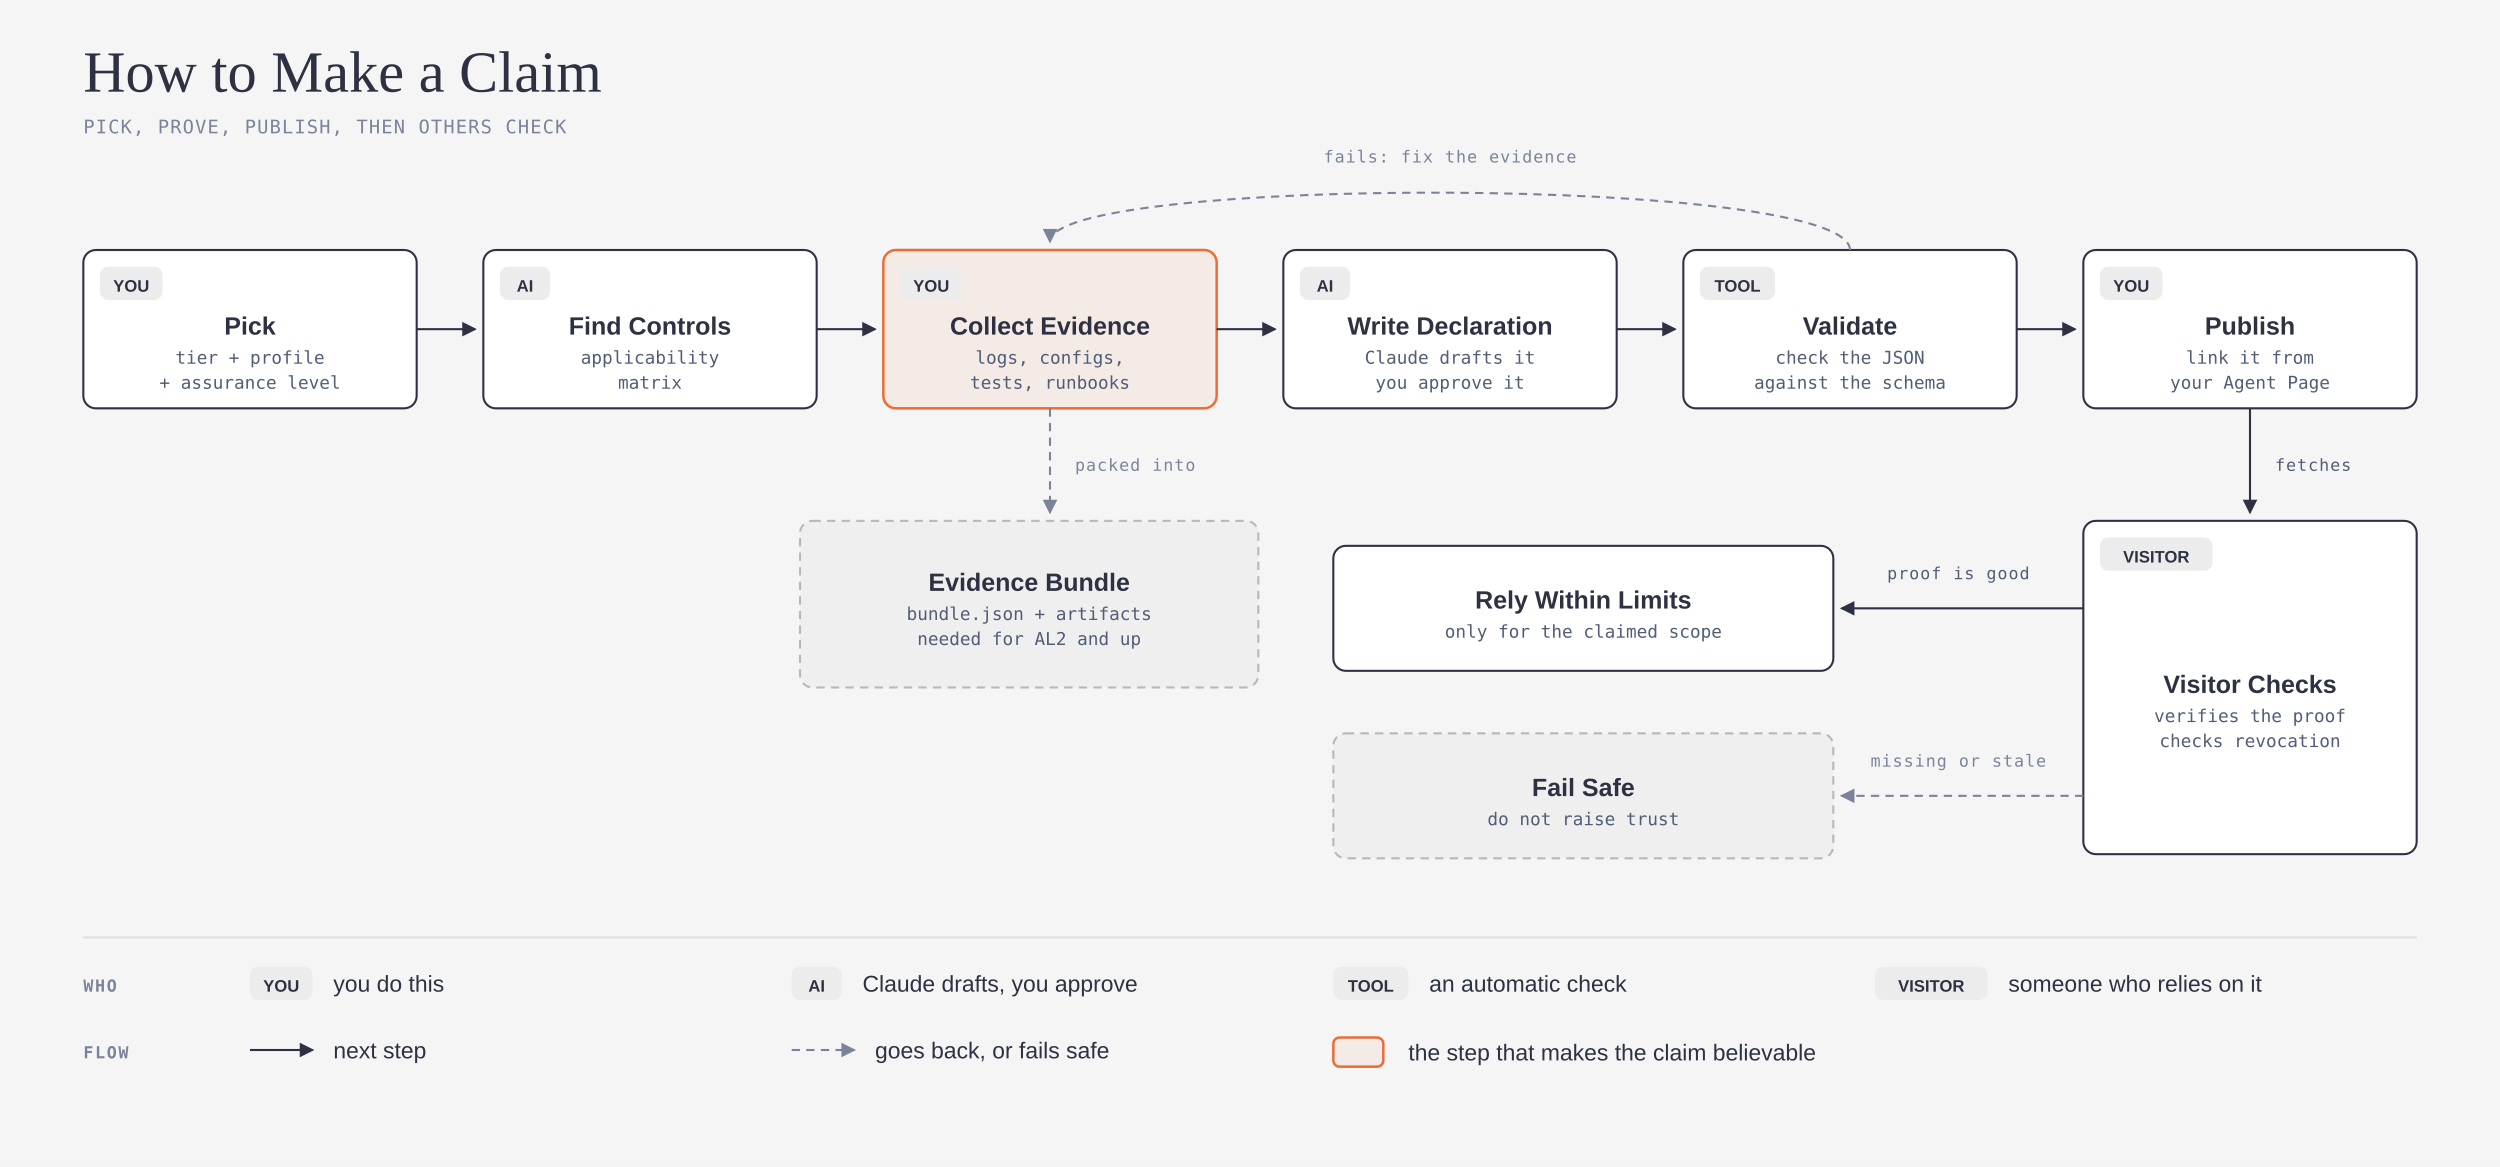
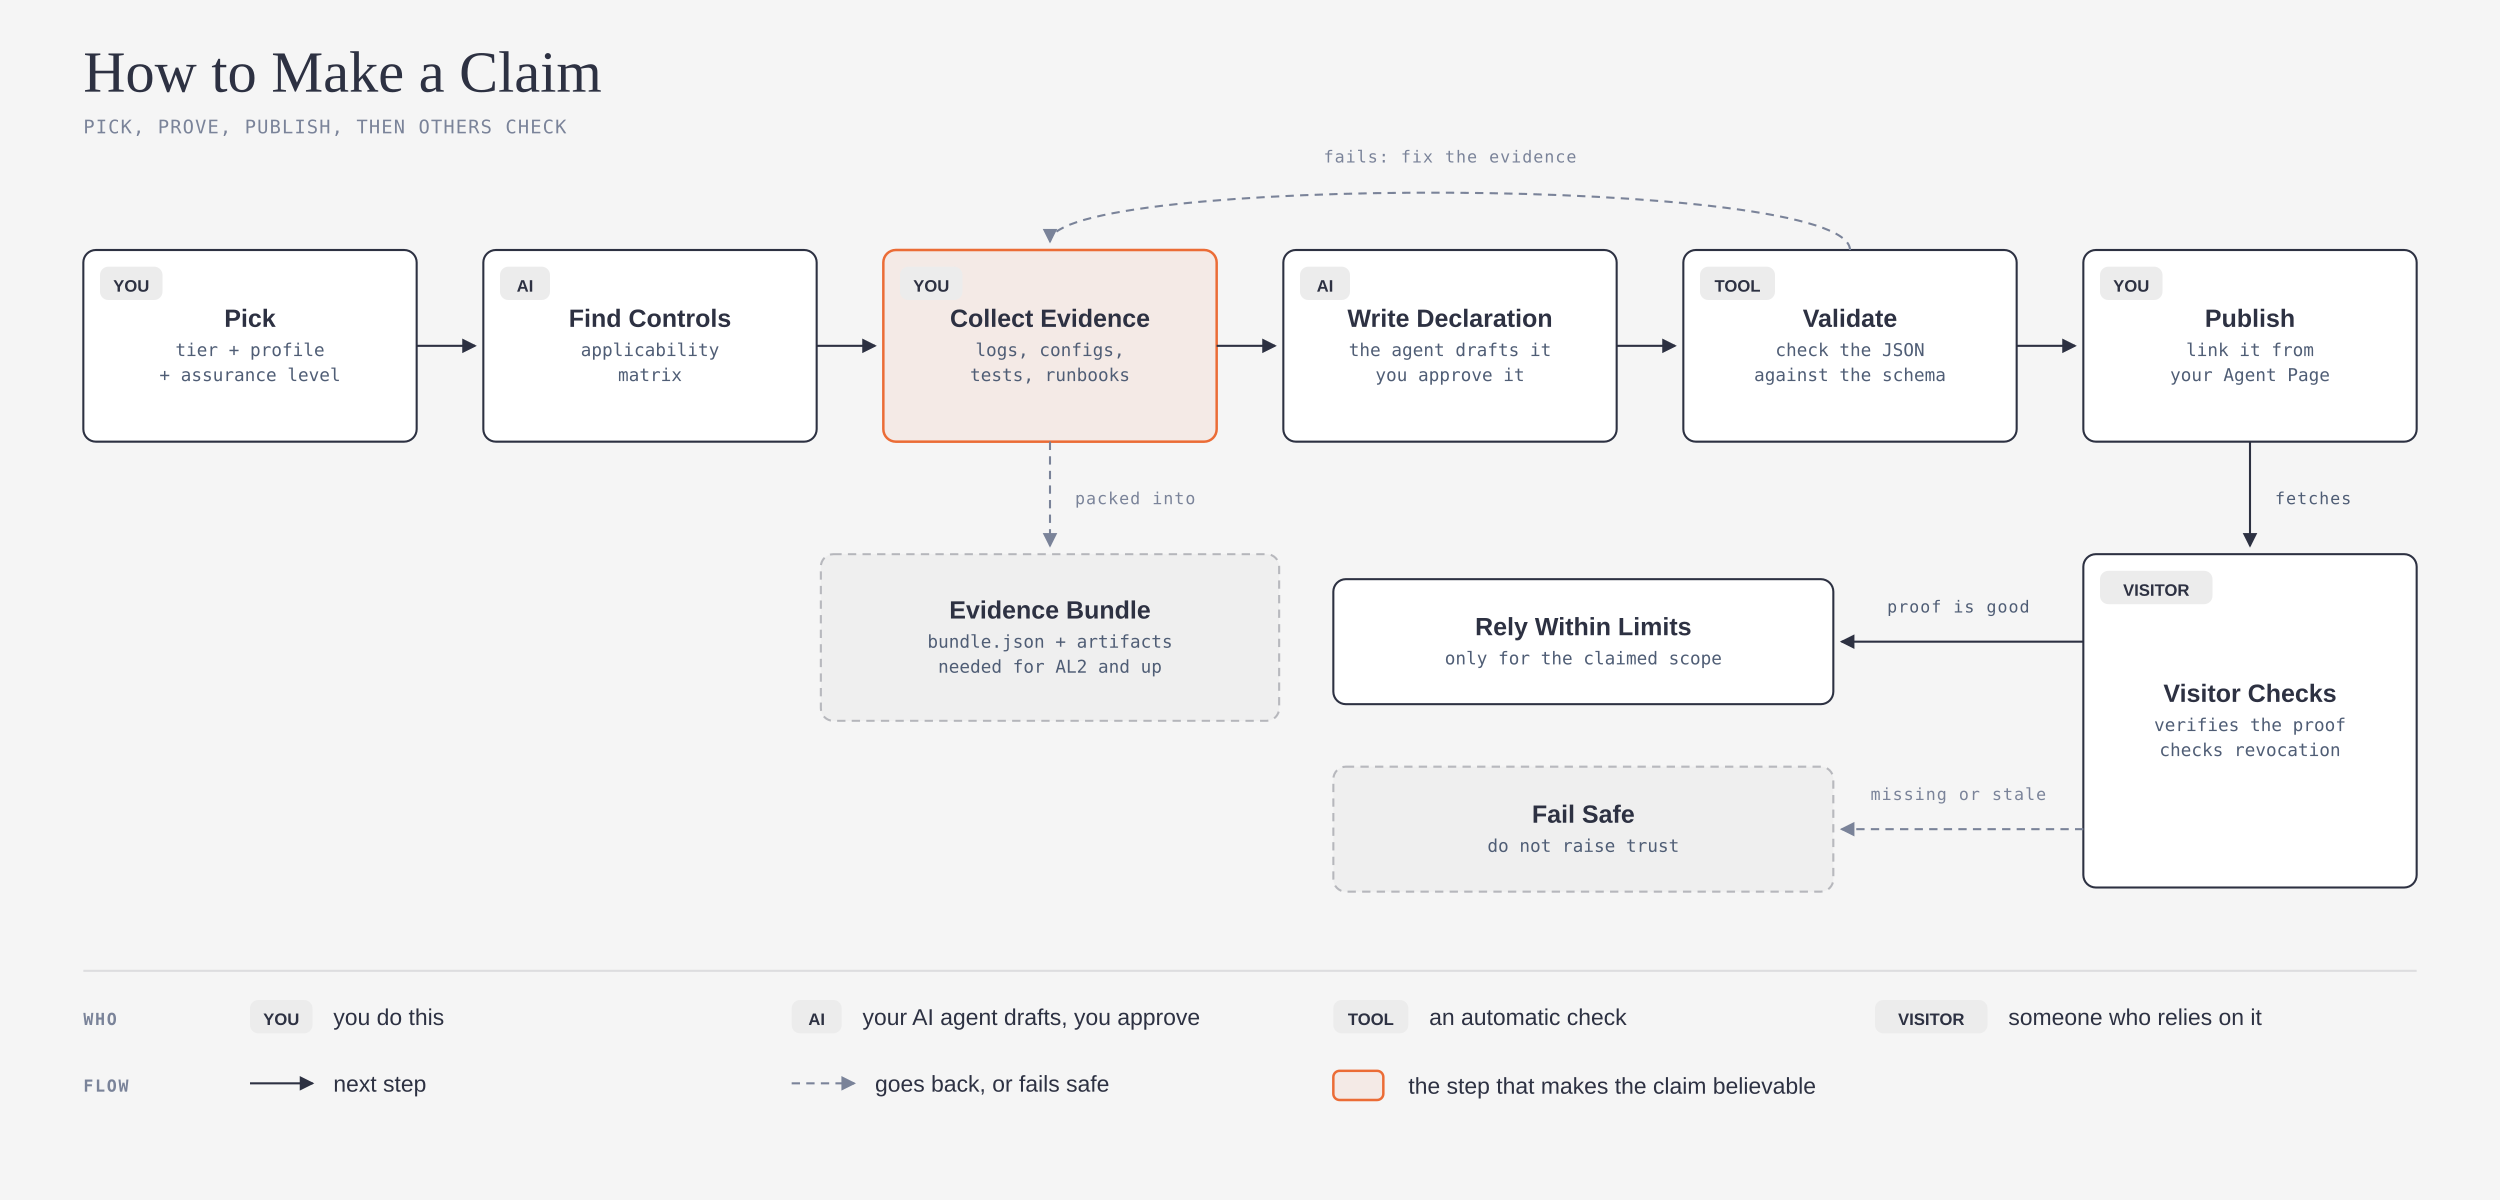
- <svg xmlns="http://www.w3.org/2000/svg" viewBox="0 0 1200 560" role="img" aria-labelledby="title desc">
+ <svg xmlns="http://www.w3.org/2000/svg" viewBox="0 0 1200 576" role="img" aria-labelledby="title desc">
  <defs>
    <marker id="arrow" viewBox="0 0 8 8" refX="7" refY="4" markerWidth="7" markerHeight="7" orient="auto-start-reverse">
      <path d="M0,0 L8,4 L0,8 z" fill="#2d3142" />
    </marker>
    <marker id="arrowMuted" viewBox="0 0 8 8" refX="7" refY="4" markerWidth="7" markerHeight="7" orient="auto-start-reverse">
      <path d="M0,0 L8,4 L0,8 z" fill="#7a8399" />
    </marker>
  </defs>
-   <rect x="0" y="0" width="1200" height="560" fill="#f5f5f5" />
+   <rect x="0" y="0" width="1200" height="576" fill="#f5f5f5" />
  <text x="40" y="44" font-family="'Instrument Serif', Georgia, 'Times New Roman', serif" font-size="28" fill="#2d3142">How to Make a Claim</text>
  <text x="40" y="64" font-family="'Geist Mono', ui-monospace, 'SFMono-Regular', Menlo, monospace" font-size="9" letter-spacing="0.06em" fill="#7a8399">PICK, PROVE, PUBLISH, THEN OTHERS CHECK</text>
-   <rect x="40" y="120" width="160" height="76" rx="6" fill="#ffffff" stroke="#2d3142" stroke-width="1" />
+   <rect x="40" y="120" width="160" height="92" rx="6" fill="#ffffff" stroke="#2d3142" stroke-width="1" />
  <rect x="48" y="128" width="30" height="16" rx="4" fill="#ececec" />
  <text x="63.0" y="140" text-anchor="middle" font-family="Geist, -apple-system, 'Helvetica Neue', Arial, sans-serif" font-size="8" font-weight="600" fill="#2d3142">YOU</text>
-   <text x="120.0" y="160.6" text-anchor="middle" font-family="Geist, -apple-system, 'Helvetica Neue', Arial, sans-serif" font-size="12" font-weight="600" fill="#2d3142">Pick</text>
-   <text x="120.0" y="174.6" text-anchor="middle" font-family="'Geist Mono', ui-monospace, 'SFMono-Regular', Menlo, monospace" font-size="8.5" fill="#4f5d75">tier + profile</text>
-   <text x="120.0" y="186.6" text-anchor="middle" font-family="'Geist Mono', ui-monospace, 'SFMono-Regular', Menlo, monospace" font-size="8.5" fill="#4f5d75">+ assurance level</text>
-   <rect x="232" y="120" width="160" height="76" rx="6" fill="#ffffff" stroke="#2d3142" stroke-width="1" />
+   <text x="120.0" y="156.9" text-anchor="middle" font-family="Geist, -apple-system, 'Helvetica Neue', Arial, sans-serif" font-size="12" font-weight="600" fill="#2d3142">Pick</text>
+   <text x="120.0" y="170.9" text-anchor="middle" font-family="'Geist Mono', ui-monospace, 'SFMono-Regular', Menlo, monospace" font-size="8.5" fill="#4f5d75">tier + profile</text>
+   <text x="120.0" y="182.9" text-anchor="middle" font-family="'Geist Mono', ui-monospace, 'SFMono-Regular', Menlo, monospace" font-size="8.5" fill="#4f5d75">+ assurance level</text>
+   <rect x="232" y="120" width="160" height="92" rx="6" fill="#ffffff" stroke="#2d3142" stroke-width="1" />
  <rect x="240" y="128" width="24" height="16" rx="4" fill="#ececec" />
  <text x="252.0" y="140" text-anchor="middle" font-family="Geist, -apple-system, 'Helvetica Neue', Arial, sans-serif" font-size="8" font-weight="600" fill="#2d3142">AI</text>
-   <text x="312.0" y="160.6" text-anchor="middle" font-family="Geist, -apple-system, 'Helvetica Neue', Arial, sans-serif" font-size="12" font-weight="600" fill="#2d3142">Find Controls</text>
-   <text x="312.0" y="174.6" text-anchor="middle" font-family="'Geist Mono', ui-monospace, 'SFMono-Regular', Menlo, monospace" font-size="8.5" fill="#4f5d75">applicability</text>
-   <text x="312.0" y="186.6" text-anchor="middle" font-family="'Geist Mono', ui-monospace, 'SFMono-Regular', Menlo, monospace" font-size="8.5" fill="#4f5d75">matrix</text>
-   <line x1="200" y1="158.0" x2="228" y2="158.0" stroke="#2d3142" stroke-width="1" marker-end="url(#arrow)" />
-   <rect x="424" y="120" width="160" height="76" rx="6" fill="rgba(235,108,54,0.08)" stroke="#eb6c36" stroke-width="1.2" />
+   <text x="312.0" y="156.9" text-anchor="middle" font-family="Geist, -apple-system, 'Helvetica Neue', Arial, sans-serif" font-size="12" font-weight="600" fill="#2d3142">Find Controls</text>
+   <text x="312.0" y="170.9" text-anchor="middle" font-family="'Geist Mono', ui-monospace, 'SFMono-Regular', Menlo, monospace" font-size="8.5" fill="#4f5d75">applicability</text>
+   <text x="312.0" y="182.9" text-anchor="middle" font-family="'Geist Mono', ui-monospace, 'SFMono-Regular', Menlo, monospace" font-size="8.5" fill="#4f5d75">matrix</text>
+   <line x1="200" y1="166.0" x2="228" y2="166.0" stroke="#2d3142" stroke-width="1" marker-end="url(#arrow)" />
+   <rect x="424" y="120" width="160" height="92" rx="6" fill="rgba(235,108,54,0.08)" stroke="#eb6c36" stroke-width="1.2" />
  <rect x="432" y="128" width="30" height="16" rx="4" fill="#ececec" />
  <text x="447.0" y="140" text-anchor="middle" font-family="Geist, -apple-system, 'Helvetica Neue', Arial, sans-serif" font-size="8" font-weight="600" fill="#2d3142">YOU</text>
-   <text x="504.0" y="160.6" text-anchor="middle" font-family="Geist, -apple-system, 'Helvetica Neue', Arial, sans-serif" font-size="12" font-weight="600" fill="#2d3142">Collect Evidence</text>
-   <text x="504.0" y="174.6" text-anchor="middle" font-family="'Geist Mono', ui-monospace, 'SFMono-Regular', Menlo, monospace" font-size="8.5" fill="#4f5d75">logs, configs,</text>
-   <text x="504.0" y="186.6" text-anchor="middle" font-family="'Geist Mono', ui-monospace, 'SFMono-Regular', Menlo, monospace" font-size="8.5" fill="#4f5d75">tests, runbooks</text>
-   <line x1="392" y1="158.0" x2="420" y2="158.0" stroke="#2d3142" stroke-width="1" marker-end="url(#arrow)" />
-   <rect x="616" y="120" width="160" height="76" rx="6" fill="#ffffff" stroke="#2d3142" stroke-width="1" />
+   <text x="504.0" y="156.9" text-anchor="middle" font-family="Geist, -apple-system, 'Helvetica Neue', Arial, sans-serif" font-size="12" font-weight="600" fill="#2d3142">Collect Evidence</text>
+   <text x="504.0" y="170.9" text-anchor="middle" font-family="'Geist Mono', ui-monospace, 'SFMono-Regular', Menlo, monospace" font-size="8.5" fill="#4f5d75">logs, configs,</text>
+   <text x="504.0" y="182.9" text-anchor="middle" font-family="'Geist Mono', ui-monospace, 'SFMono-Regular', Menlo, monospace" font-size="8.5" fill="#4f5d75">tests, runbooks</text>
+   <line x1="392" y1="166.0" x2="420" y2="166.0" stroke="#2d3142" stroke-width="1" marker-end="url(#arrow)" />
+   <rect x="616" y="120" width="160" height="92" rx="6" fill="#ffffff" stroke="#2d3142" stroke-width="1" />
  <rect x="624" y="128" width="24" height="16" rx="4" fill="#ececec" />
  <text x="636.0" y="140" text-anchor="middle" font-family="Geist, -apple-system, 'Helvetica Neue', Arial, sans-serif" font-size="8" font-weight="600" fill="#2d3142">AI</text>
-   <text x="696.0" y="160.6" text-anchor="middle" font-family="Geist, -apple-system, 'Helvetica Neue', Arial, sans-serif" font-size="12" font-weight="600" fill="#2d3142">Write Declaration</text>
-   <text x="696.0" y="174.6" text-anchor="middle" font-family="'Geist Mono', ui-monospace, 'SFMono-Regular', Menlo, monospace" font-size="8.5" fill="#4f5d75">Claude drafts it</text>
-   <text x="696.0" y="186.6" text-anchor="middle" font-family="'Geist Mono', ui-monospace, 'SFMono-Regular', Menlo, monospace" font-size="8.5" fill="#4f5d75">you approve it</text>
-   <line x1="584" y1="158.0" x2="612" y2="158.0" stroke="#2d3142" stroke-width="1" marker-end="url(#arrow)" />
-   <rect x="808" y="120" width="160" height="76" rx="6" fill="#ffffff" stroke="#2d3142" stroke-width="1" />
+   <text x="696.0" y="156.9" text-anchor="middle" font-family="Geist, -apple-system, 'Helvetica Neue', Arial, sans-serif" font-size="12" font-weight="600" fill="#2d3142">Write Declaration</text>
+   <text x="696.0" y="170.9" text-anchor="middle" font-family="'Geist Mono', ui-monospace, 'SFMono-Regular', Menlo, monospace" font-size="8.5" fill="#4f5d75">the agent drafts it</text>
+   <text x="696.0" y="182.9" text-anchor="middle" font-family="'Geist Mono', ui-monospace, 'SFMono-Regular', Menlo, monospace" font-size="8.5" fill="#4f5d75">you approve it</text>
+   <line x1="584" y1="166.0" x2="612" y2="166.0" stroke="#2d3142" stroke-width="1" marker-end="url(#arrow)" />
+   <rect x="808" y="120" width="160" height="92" rx="6" fill="#ffffff" stroke="#2d3142" stroke-width="1" />
  <rect x="816" y="128" width="36" height="16" rx="4" fill="#ececec" />
  <text x="834.0" y="140" text-anchor="middle" font-family="Geist, -apple-system, 'Helvetica Neue', Arial, sans-serif" font-size="8" font-weight="600" fill="#2d3142">TOOL</text>
-   <text x="888.0" y="160.6" text-anchor="middle" font-family="Geist, -apple-system, 'Helvetica Neue', Arial, sans-serif" font-size="12" font-weight="600" fill="#2d3142">Validate</text>
-   <text x="888.0" y="174.6" text-anchor="middle" font-family="'Geist Mono', ui-monospace, 'SFMono-Regular', Menlo, monospace" font-size="8.5" fill="#4f5d75">check the JSON</text>
-   <text x="888.0" y="186.6" text-anchor="middle" font-family="'Geist Mono', ui-monospace, 'SFMono-Regular', Menlo, monospace" font-size="8.5" fill="#4f5d75">against the schema</text>
-   <line x1="776" y1="158.0" x2="804" y2="158.0" stroke="#2d3142" stroke-width="1" marker-end="url(#arrow)" />
-   <rect x="1000" y="120" width="160" height="76" rx="6" fill="#ffffff" stroke="#2d3142" stroke-width="1" />
+   <text x="888.0" y="156.9" text-anchor="middle" font-family="Geist, -apple-system, 'Helvetica Neue', Arial, sans-serif" font-size="12" font-weight="600" fill="#2d3142">Validate</text>
+   <text x="888.0" y="170.9" text-anchor="middle" font-family="'Geist Mono', ui-monospace, 'SFMono-Regular', Menlo, monospace" font-size="8.5" fill="#4f5d75">check the JSON</text>
+   <text x="888.0" y="182.9" text-anchor="middle" font-family="'Geist Mono', ui-monospace, 'SFMono-Regular', Menlo, monospace" font-size="8.5" fill="#4f5d75">against the schema</text>
+   <line x1="776" y1="166.0" x2="804" y2="166.0" stroke="#2d3142" stroke-width="1" marker-end="url(#arrow)" />
+   <rect x="1000" y="120" width="160" height="92" rx="6" fill="#ffffff" stroke="#2d3142" stroke-width="1" />
  <rect x="1008" y="128" width="30" height="16" rx="4" fill="#ececec" />
  <text x="1023.0" y="140" text-anchor="middle" font-family="Geist, -apple-system, 'Helvetica Neue', Arial, sans-serif" font-size="8" font-weight="600" fill="#2d3142">YOU</text>
-   <text x="1080.0" y="160.6" text-anchor="middle" font-family="Geist, -apple-system, 'Helvetica Neue', Arial, sans-serif" font-size="12" font-weight="600" fill="#2d3142">Publish</text>
-   <text x="1080.0" y="174.6" text-anchor="middle" font-family="'Geist Mono', ui-monospace, 'SFMono-Regular', Menlo, monospace" font-size="8.5" fill="#4f5d75">link it from</text>
-   <text x="1080.0" y="186.6" text-anchor="middle" font-family="'Geist Mono', ui-monospace, 'SFMono-Regular', Menlo, monospace" font-size="8.5" fill="#4f5d75">your Agent Page</text>
-   <line x1="968" y1="158.0" x2="996" y2="158.0" stroke="#2d3142" stroke-width="1" marker-end="url(#arrow)" />
+   <text x="1080.0" y="156.9" text-anchor="middle" font-family="Geist, -apple-system, 'Helvetica Neue', Arial, sans-serif" font-size="12" font-weight="600" fill="#2d3142">Publish</text>
+   <text x="1080.0" y="170.9" text-anchor="middle" font-family="'Geist Mono', ui-monospace, 'SFMono-Regular', Menlo, monospace" font-size="8.5" fill="#4f5d75">link it from</text>
+   <text x="1080.0" y="182.9" text-anchor="middle" font-family="'Geist Mono', ui-monospace, 'SFMono-Regular', Menlo, monospace" font-size="8.5" fill="#4f5d75">your Agent Page</text>
+   <line x1="968" y1="166.0" x2="996" y2="166.0" stroke="#2d3142" stroke-width="1" marker-end="url(#arrow)" />
  <path d="M888,120 C888,84 504,84 504,116" fill="none" stroke="#7a8399" stroke-width="1" stroke-dasharray="4,3" marker-end="url(#arrowMuted)" />
  <text x="696" y="78" text-anchor="middle" font-family="'Geist Mono', ui-monospace, 'SFMono-Regular', Menlo, monospace" font-size="8" letter-spacing="0.06em" fill="#7a8399">fails: fix the evidence</text>
-   <line x1="504" y1="196" x2="504" y2="246" stroke="#7a8399" stroke-width="1" stroke-dasharray="4,3" marker-end="url(#arrowMuted)" />
-   <text x="516" y="226" font-family="'Geist Mono', ui-monospace, 'SFMono-Regular', Menlo, monospace" font-size="8" letter-spacing="0.06em" fill="#7a8399">packed into</text>
-   <rect x="384" y="250" width="220" height="80" rx="6" fill="rgba(45,49,66,0.03)" stroke="rgba(45,49,66,0.30)" stroke-width="1" stroke-dasharray="4,3" />
-   <text x="494.0" y="283.6" text-anchor="middle" font-family="Geist, -apple-system, 'Helvetica Neue', Arial, sans-serif" font-size="12" font-weight="600" fill="#2d3142">Evidence Bundle</text>
-   <text x="494.0" y="297.6" text-anchor="middle" font-family="'Geist Mono', ui-monospace, 'SFMono-Regular', Menlo, monospace" font-size="8.5" fill="#4f5d75">bundle.json + artifacts</text>
-   <text x="494.0" y="309.6" text-anchor="middle" font-family="'Geist Mono', ui-monospace, 'SFMono-Regular', Menlo, monospace" font-size="8.5" fill="#4f5d75">needed for AL2 and up</text>
-   <line x1="1080" y1="196" x2="1080" y2="246" stroke="#2d3142" stroke-width="1" marker-end="url(#arrow)" />
-   <text x="1092" y="226" font-family="'Geist Mono', ui-monospace, 'SFMono-Regular', Menlo, monospace" font-size="8" letter-spacing="0.06em" fill="#4f5d75">fetches</text>
-   <rect x="1000" y="250" width="160" height="160" rx="6" fill="#ffffff" stroke="#2d3142" stroke-width="1" />
-   <rect x="1008" y="258" width="54" height="16" rx="4" fill="#ececec" />
-   <text x="1035.0" y="270" text-anchor="middle" font-family="Geist, -apple-system, 'Helvetica Neue', Arial, sans-serif" font-size="8" font-weight="600" fill="#2d3142">VISITOR</text>
-   <text x="1080.0" y="332.6" text-anchor="middle" font-family="Geist, -apple-system, 'Helvetica Neue', Arial, sans-serif" font-size="12" font-weight="600" fill="#2d3142">Visitor Checks</text>
-   <text x="1080.0" y="346.6" text-anchor="middle" font-family="'Geist Mono', ui-monospace, 'SFMono-Regular', Menlo, monospace" font-size="8.5" fill="#4f5d75">verifies the proof</text>
-   <text x="1080.0" y="358.6" text-anchor="middle" font-family="'Geist Mono', ui-monospace, 'SFMono-Regular', Menlo, monospace" font-size="8.5" fill="#4f5d75">checks revocation</text>
-   <rect x="640" y="262" width="240" height="60" rx="6" fill="#ffffff" stroke="#2d3142" stroke-width="1" />
-   <text x="760.0" y="292.1" text-anchor="middle" font-family="Geist, -apple-system, 'Helvetica Neue', Arial, sans-serif" font-size="12" font-weight="600" fill="#2d3142">Rely Within Limits</text>
-   <text x="760.0" y="306.1" text-anchor="middle" font-family="'Geist Mono', ui-monospace, 'SFMono-Regular', Menlo, monospace" font-size="8.5" fill="#4f5d75">only for the claimed scope</text>
-   <line x1="1000" y1="292" x2="884" y2="292" stroke="#2d3142" stroke-width="1" marker-end="url(#arrow)" />
-   <text x="940" y="278" text-anchor="middle" font-family="'Geist Mono', ui-monospace, 'SFMono-Regular', Menlo, monospace" font-size="8" letter-spacing="0.06em" fill="#4f5d75">proof is good</text>
-   <rect x="640" y="352" width="240" height="60" rx="6" fill="rgba(45,49,66,0.03)" stroke="rgba(45,49,66,0.30)" stroke-width="1" stroke-dasharray="4,3" />
-   <text x="760.0" y="382.1" text-anchor="middle" font-family="Geist, -apple-system, 'Helvetica Neue', Arial, sans-serif" font-size="12" font-weight="600" fill="#2d3142">Fail Safe</text>
-   <text x="760.0" y="396.1" text-anchor="middle" font-family="'Geist Mono', ui-monospace, 'SFMono-Regular', Menlo, monospace" font-size="8.5" fill="#4f5d75">do not raise trust</text>
-   <line x1="1000" y1="382" x2="884" y2="382" stroke="#7a8399" stroke-width="1" stroke-dasharray="4,3" marker-end="url(#arrowMuted)" />
-   <text x="940" y="368" text-anchor="middle" font-family="'Geist Mono', ui-monospace, 'SFMono-Regular', Menlo, monospace" font-size="8" letter-spacing="0.06em" fill="#7a8399">missing or stale</text>
-   <line x1="40" y1="450" x2="1160" y2="450" stroke="rgba(45,49,66,0.12)" stroke-width="1" />
-   <text x="40" y="476" font-family="'Geist Mono', ui-monospace, 'SFMono-Regular', Menlo, monospace" font-size="8" font-weight="600" letter-spacing="0.1em" fill="#7a8399">WHO</text>
-   <rect x="120" y="464" width="30" height="16" rx="4" fill="#ececec" />
-   <text x="135.0" y="476" text-anchor="middle" font-family="Geist, -apple-system, 'Helvetica Neue', Arial, sans-serif" font-size="8" font-weight="600" fill="#2d3142">YOU</text>
-   <text x="160" y="476" font-family="Geist, -apple-system, 'Helvetica Neue', Arial, sans-serif" font-size="11" fill="#2d3142">you do this</text>
-   <rect x="380" y="464" width="24" height="16" rx="4" fill="#ececec" />
-   <text x="392.0" y="476" text-anchor="middle" font-family="Geist, -apple-system, 'Helvetica Neue', Arial, sans-serif" font-size="8" font-weight="600" fill="#2d3142">AI</text>
-   <text x="414" y="476" font-family="Geist, -apple-system, 'Helvetica Neue', Arial, sans-serif" font-size="11" fill="#2d3142">Claude drafts, you approve</text>
-   <rect x="640" y="464" width="36" height="16" rx="4" fill="#ececec" />
-   <text x="658.0" y="476" text-anchor="middle" font-family="Geist, -apple-system, 'Helvetica Neue', Arial, sans-serif" font-size="8" font-weight="600" fill="#2d3142">TOOL</text>
-   <text x="686" y="476" font-family="Geist, -apple-system, 'Helvetica Neue', Arial, sans-serif" font-size="11" fill="#2d3142">an automatic check</text>
-   <rect x="900" y="464" width="54" height="16" rx="4" fill="#ececec" />
-   <text x="927.0" y="476" text-anchor="middle" font-family="Geist, -apple-system, 'Helvetica Neue', Arial, sans-serif" font-size="8" font-weight="600" fill="#2d3142">VISITOR</text>
-   <text x="964" y="476" font-family="Geist, -apple-system, 'Helvetica Neue', Arial, sans-serif" font-size="11" fill="#2d3142">someone who relies on it</text>
-   <text x="40" y="508" font-family="'Geist Mono', ui-monospace, 'SFMono-Regular', Menlo, monospace" font-size="8" font-weight="600" letter-spacing="0.1em" fill="#7a8399">FLOW</text>
-   <line x1="120" y1="504" x2="150" y2="504" stroke="#2d3142" stroke-width="1" marker-end="url(#arrow)" />
-   <text x="160" y="508" font-family="Geist, -apple-system, 'Helvetica Neue', Arial, sans-serif" font-size="11" fill="#2d3142">next step</text>
-   <line x1="380" y1="504" x2="410" y2="504" stroke="#7a8399" stroke-width="1" stroke-dasharray="4,3" marker-end="url(#arrowMuted)" />
-   <text x="420" y="508" font-family="Geist, -apple-system, 'Helvetica Neue', Arial, sans-serif" font-size="11" fill="#2d3142">goes back, or fails safe</text>
-   <rect x="640" y="498" width="24" height="14" rx="3" fill="rgba(235,108,54,0.08)" stroke="#eb6c36" stroke-width="1.2" />
-   <text x="676" y="509" font-family="Geist, -apple-system, 'Helvetica Neue', Arial, sans-serif" font-size="11" fill="#2d3142">the step that makes the claim believable</text>
+   <line x1="504" y1="212" x2="504" y2="262" stroke="#7a8399" stroke-width="1" stroke-dasharray="4,3" marker-end="url(#arrowMuted)" />
+   <text x="516" y="242" font-family="'Geist Mono', ui-monospace, 'SFMono-Regular', Menlo, monospace" font-size="8" letter-spacing="0.06em" fill="#7a8399">packed into</text>
+   <rect x="394" y="266" width="220" height="80" rx="6" fill="rgba(45,49,66,0.03)" stroke="rgba(45,49,66,0.30)" stroke-width="1" stroke-dasharray="4,3" />
+   <text x="504.0" y="296.9" text-anchor="middle" font-family="Geist, -apple-system, 'Helvetica Neue', Arial, sans-serif" font-size="12" font-weight="600" fill="#2d3142">Evidence Bundle</text>
+   <text x="504.0" y="310.9" text-anchor="middle" font-family="'Geist Mono', ui-monospace, 'SFMono-Regular', Menlo, monospace" font-size="8.5" fill="#4f5d75">bundle.json + artifacts</text>
+   <text x="504.0" y="322.9" text-anchor="middle" font-family="'Geist Mono', ui-monospace, 'SFMono-Regular', Menlo, monospace" font-size="8.5" fill="#4f5d75">needed for AL2 and up</text>
+   <line x1="1080" y1="212" x2="1080" y2="262" stroke="#2d3142" stroke-width="1" marker-end="url(#arrow)" />
+   <text x="1092" y="242" font-family="'Geist Mono', ui-monospace, 'SFMono-Regular', Menlo, monospace" font-size="8" letter-spacing="0.06em" fill="#4f5d75">fetches</text>
+   <rect x="1000" y="266" width="160" height="160" rx="6" fill="#ffffff" stroke="#2d3142" stroke-width="1" />
+   <rect x="1008" y="274" width="54" height="16" rx="4" fill="#ececec" />
+   <text x="1035.0" y="286" text-anchor="middle" font-family="Geist, -apple-system, 'Helvetica Neue', Arial, sans-serif" font-size="8" font-weight="600" fill="#2d3142">VISITOR</text>
+   <text x="1080.0" y="336.9" text-anchor="middle" font-family="Geist, -apple-system, 'Helvetica Neue', Arial, sans-serif" font-size="12" font-weight="600" fill="#2d3142">Visitor Checks</text>
+   <text x="1080.0" y="350.9" text-anchor="middle" font-family="'Geist Mono', ui-monospace, 'SFMono-Regular', Menlo, monospace" font-size="8.5" fill="#4f5d75">verifies the proof</text>
+   <text x="1080.0" y="362.9" text-anchor="middle" font-family="'Geist Mono', ui-monospace, 'SFMono-Regular', Menlo, monospace" font-size="8.5" fill="#4f5d75">checks revocation</text>
+   <rect x="640" y="278" width="240" height="60" rx="6" fill="#ffffff" stroke="#2d3142" stroke-width="1" />
+   <text x="760.0" y="304.9" text-anchor="middle" font-family="Geist, -apple-system, 'Helvetica Neue', Arial, sans-serif" font-size="12" font-weight="600" fill="#2d3142">Rely Within Limits</text>
+   <text x="760.0" y="318.9" text-anchor="middle" font-family="'Geist Mono', ui-monospace, 'SFMono-Regular', Menlo, monospace" font-size="8.5" fill="#4f5d75">only for the claimed scope</text>
+   <line x1="1000" y1="308" x2="884" y2="308" stroke="#2d3142" stroke-width="1" marker-end="url(#arrow)" />
+   <text x="940" y="294" text-anchor="middle" font-family="'Geist Mono', ui-monospace, 'SFMono-Regular', Menlo, monospace" font-size="8" letter-spacing="0.06em" fill="#4f5d75">proof is good</text>
+   <rect x="640" y="368" width="240" height="60" rx="6" fill="rgba(45,49,66,0.03)" stroke="rgba(45,49,66,0.30)" stroke-width="1" stroke-dasharray="4,3" />
+   <text x="760.0" y="394.9" text-anchor="middle" font-family="Geist, -apple-system, 'Helvetica Neue', Arial, sans-serif" font-size="12" font-weight="600" fill="#2d3142">Fail Safe</text>
+   <text x="760.0" y="408.9" text-anchor="middle" font-family="'Geist Mono', ui-monospace, 'SFMono-Regular', Menlo, monospace" font-size="8.5" fill="#4f5d75">do not raise trust</text>
+   <line x1="1000" y1="398" x2="884" y2="398" stroke="#7a8399" stroke-width="1" stroke-dasharray="4,3" marker-end="url(#arrowMuted)" />
+   <text x="940" y="384" text-anchor="middle" font-family="'Geist Mono', ui-monospace, 'SFMono-Regular', Menlo, monospace" font-size="8" letter-spacing="0.06em" fill="#7a8399">missing or stale</text>
+   <line x1="40" y1="466" x2="1160" y2="466" stroke="rgba(45,49,66,0.12)" stroke-width="1" />
+   <text x="40" y="492" font-family="'Geist Mono', ui-monospace, 'SFMono-Regular', Menlo, monospace" font-size="8" font-weight="600" letter-spacing="0.1em" fill="#7a8399">WHO</text>
+   <rect x="120" y="480" width="30" height="16" rx="4" fill="#ececec" />
+   <text x="135.0" y="492" text-anchor="middle" font-family="Geist, -apple-system, 'Helvetica Neue', Arial, sans-serif" font-size="8" font-weight="600" fill="#2d3142">YOU</text>
+   <text x="160" y="492" font-family="Geist, -apple-system, 'Helvetica Neue', Arial, sans-serif" font-size="11" fill="#2d3142">you do this</text>
+   <rect x="380" y="480" width="24" height="16" rx="4" fill="#ececec" />
+   <text x="392.0" y="492" text-anchor="middle" font-family="Geist, -apple-system, 'Helvetica Neue', Arial, sans-serif" font-size="8" font-weight="600" fill="#2d3142">AI</text>
+   <text x="414" y="492" font-family="Geist, -apple-system, 'Helvetica Neue', Arial, sans-serif" font-size="11" fill="#2d3142">your AI agent drafts, you approve</text>
+   <rect x="640" y="480" width="36" height="16" rx="4" fill="#ececec" />
+   <text x="658.0" y="492" text-anchor="middle" font-family="Geist, -apple-system, 'Helvetica Neue', Arial, sans-serif" font-size="8" font-weight="600" fill="#2d3142">TOOL</text>
+   <text x="686" y="492" font-family="Geist, -apple-system, 'Helvetica Neue', Arial, sans-serif" font-size="11" fill="#2d3142">an automatic check</text>
+   <rect x="900" y="480" width="54" height="16" rx="4" fill="#ececec" />
+   <text x="927.0" y="492" text-anchor="middle" font-family="Geist, -apple-system, 'Helvetica Neue', Arial, sans-serif" font-size="8" font-weight="600" fill="#2d3142">VISITOR</text>
+   <text x="964" y="492" font-family="Geist, -apple-system, 'Helvetica Neue', Arial, sans-serif" font-size="11" fill="#2d3142">someone who relies on it</text>
+   <text x="40" y="524" font-family="'Geist Mono', ui-monospace, 'SFMono-Regular', Menlo, monospace" font-size="8" font-weight="600" letter-spacing="0.1em" fill="#7a8399">FLOW</text>
+   <line x1="120" y1="520" x2="150" y2="520" stroke="#2d3142" stroke-width="1" marker-end="url(#arrow)" />
+   <text x="160" y="524" font-family="Geist, -apple-system, 'Helvetica Neue', Arial, sans-serif" font-size="11" fill="#2d3142">next step</text>
+   <line x1="380" y1="520" x2="410" y2="520" stroke="#7a8399" stroke-width="1" stroke-dasharray="4,3" marker-end="url(#arrowMuted)" />
+   <text x="420" y="524" font-family="Geist, -apple-system, 'Helvetica Neue', Arial, sans-serif" font-size="11" fill="#2d3142">goes back, or fails safe</text>
+   <rect x="640" y="514" width="24" height="14" rx="3" fill="rgba(235,108,54,0.08)" stroke="#eb6c36" stroke-width="1.2" />
+   <text x="676" y="525" font-family="Geist, -apple-system, 'Helvetica Neue', Arial, sans-serif" font-size="11" fill="#2d3142">the step that makes the claim believable</text>
</svg>
